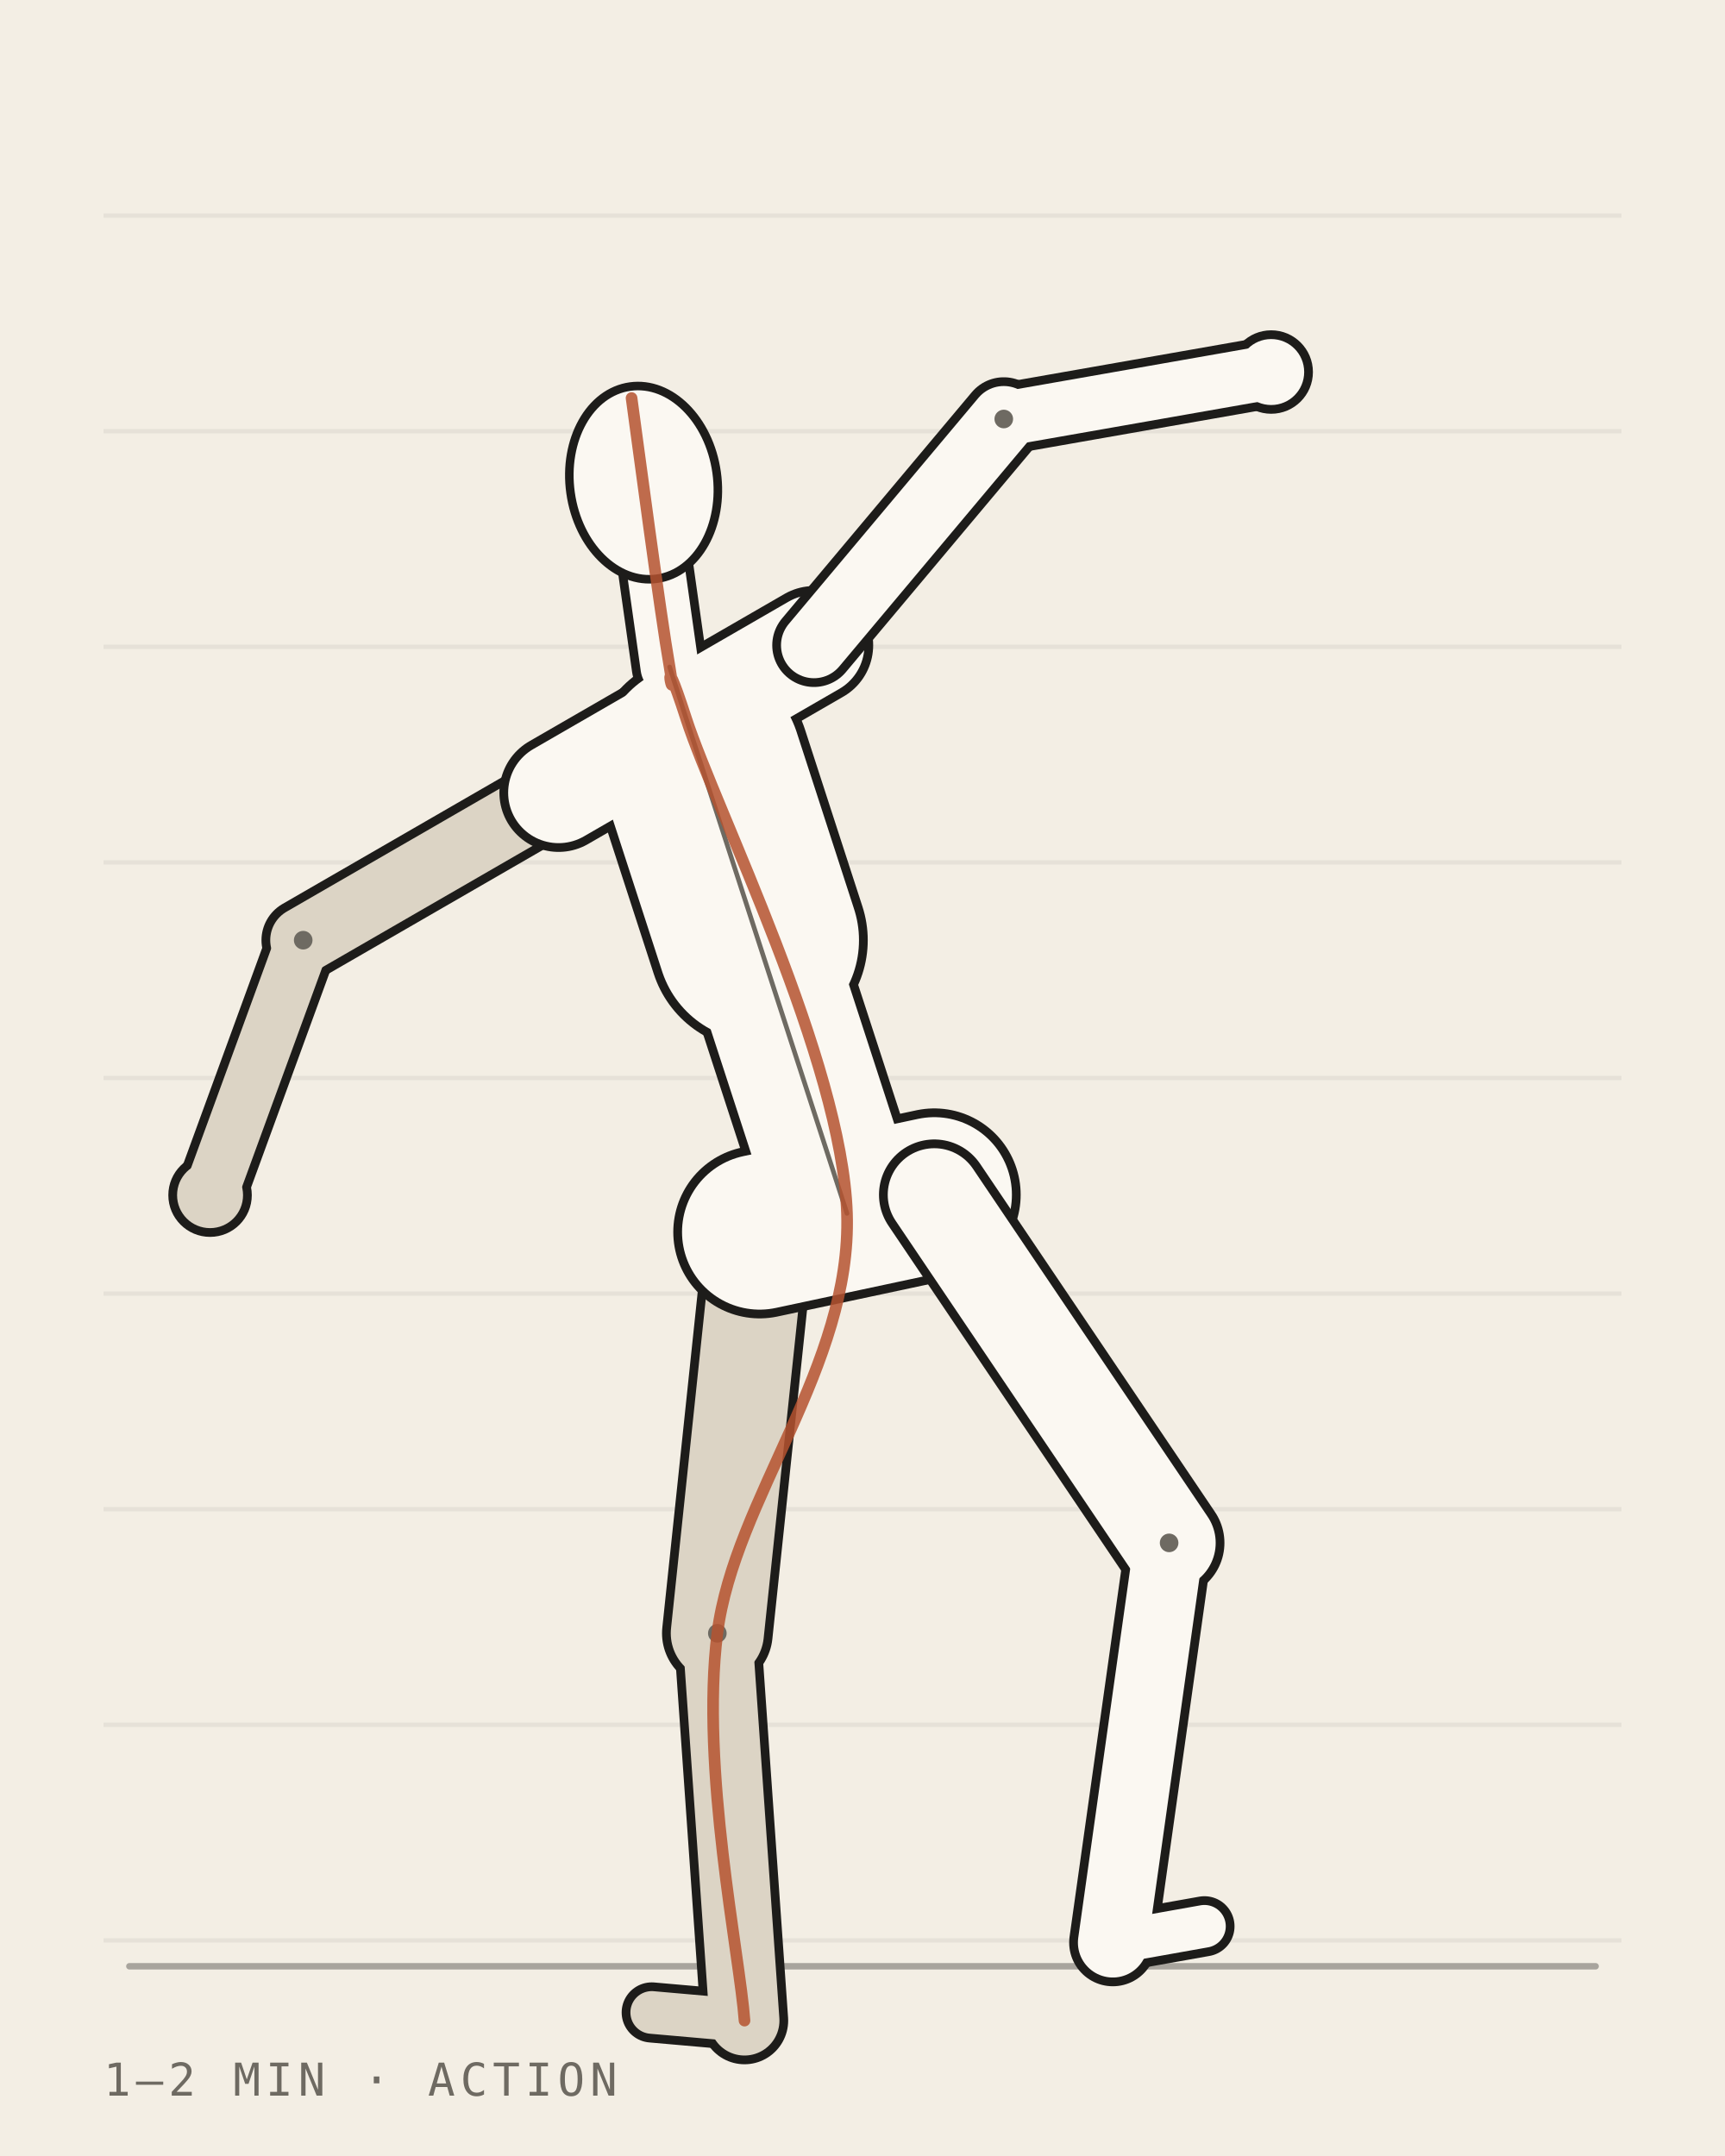
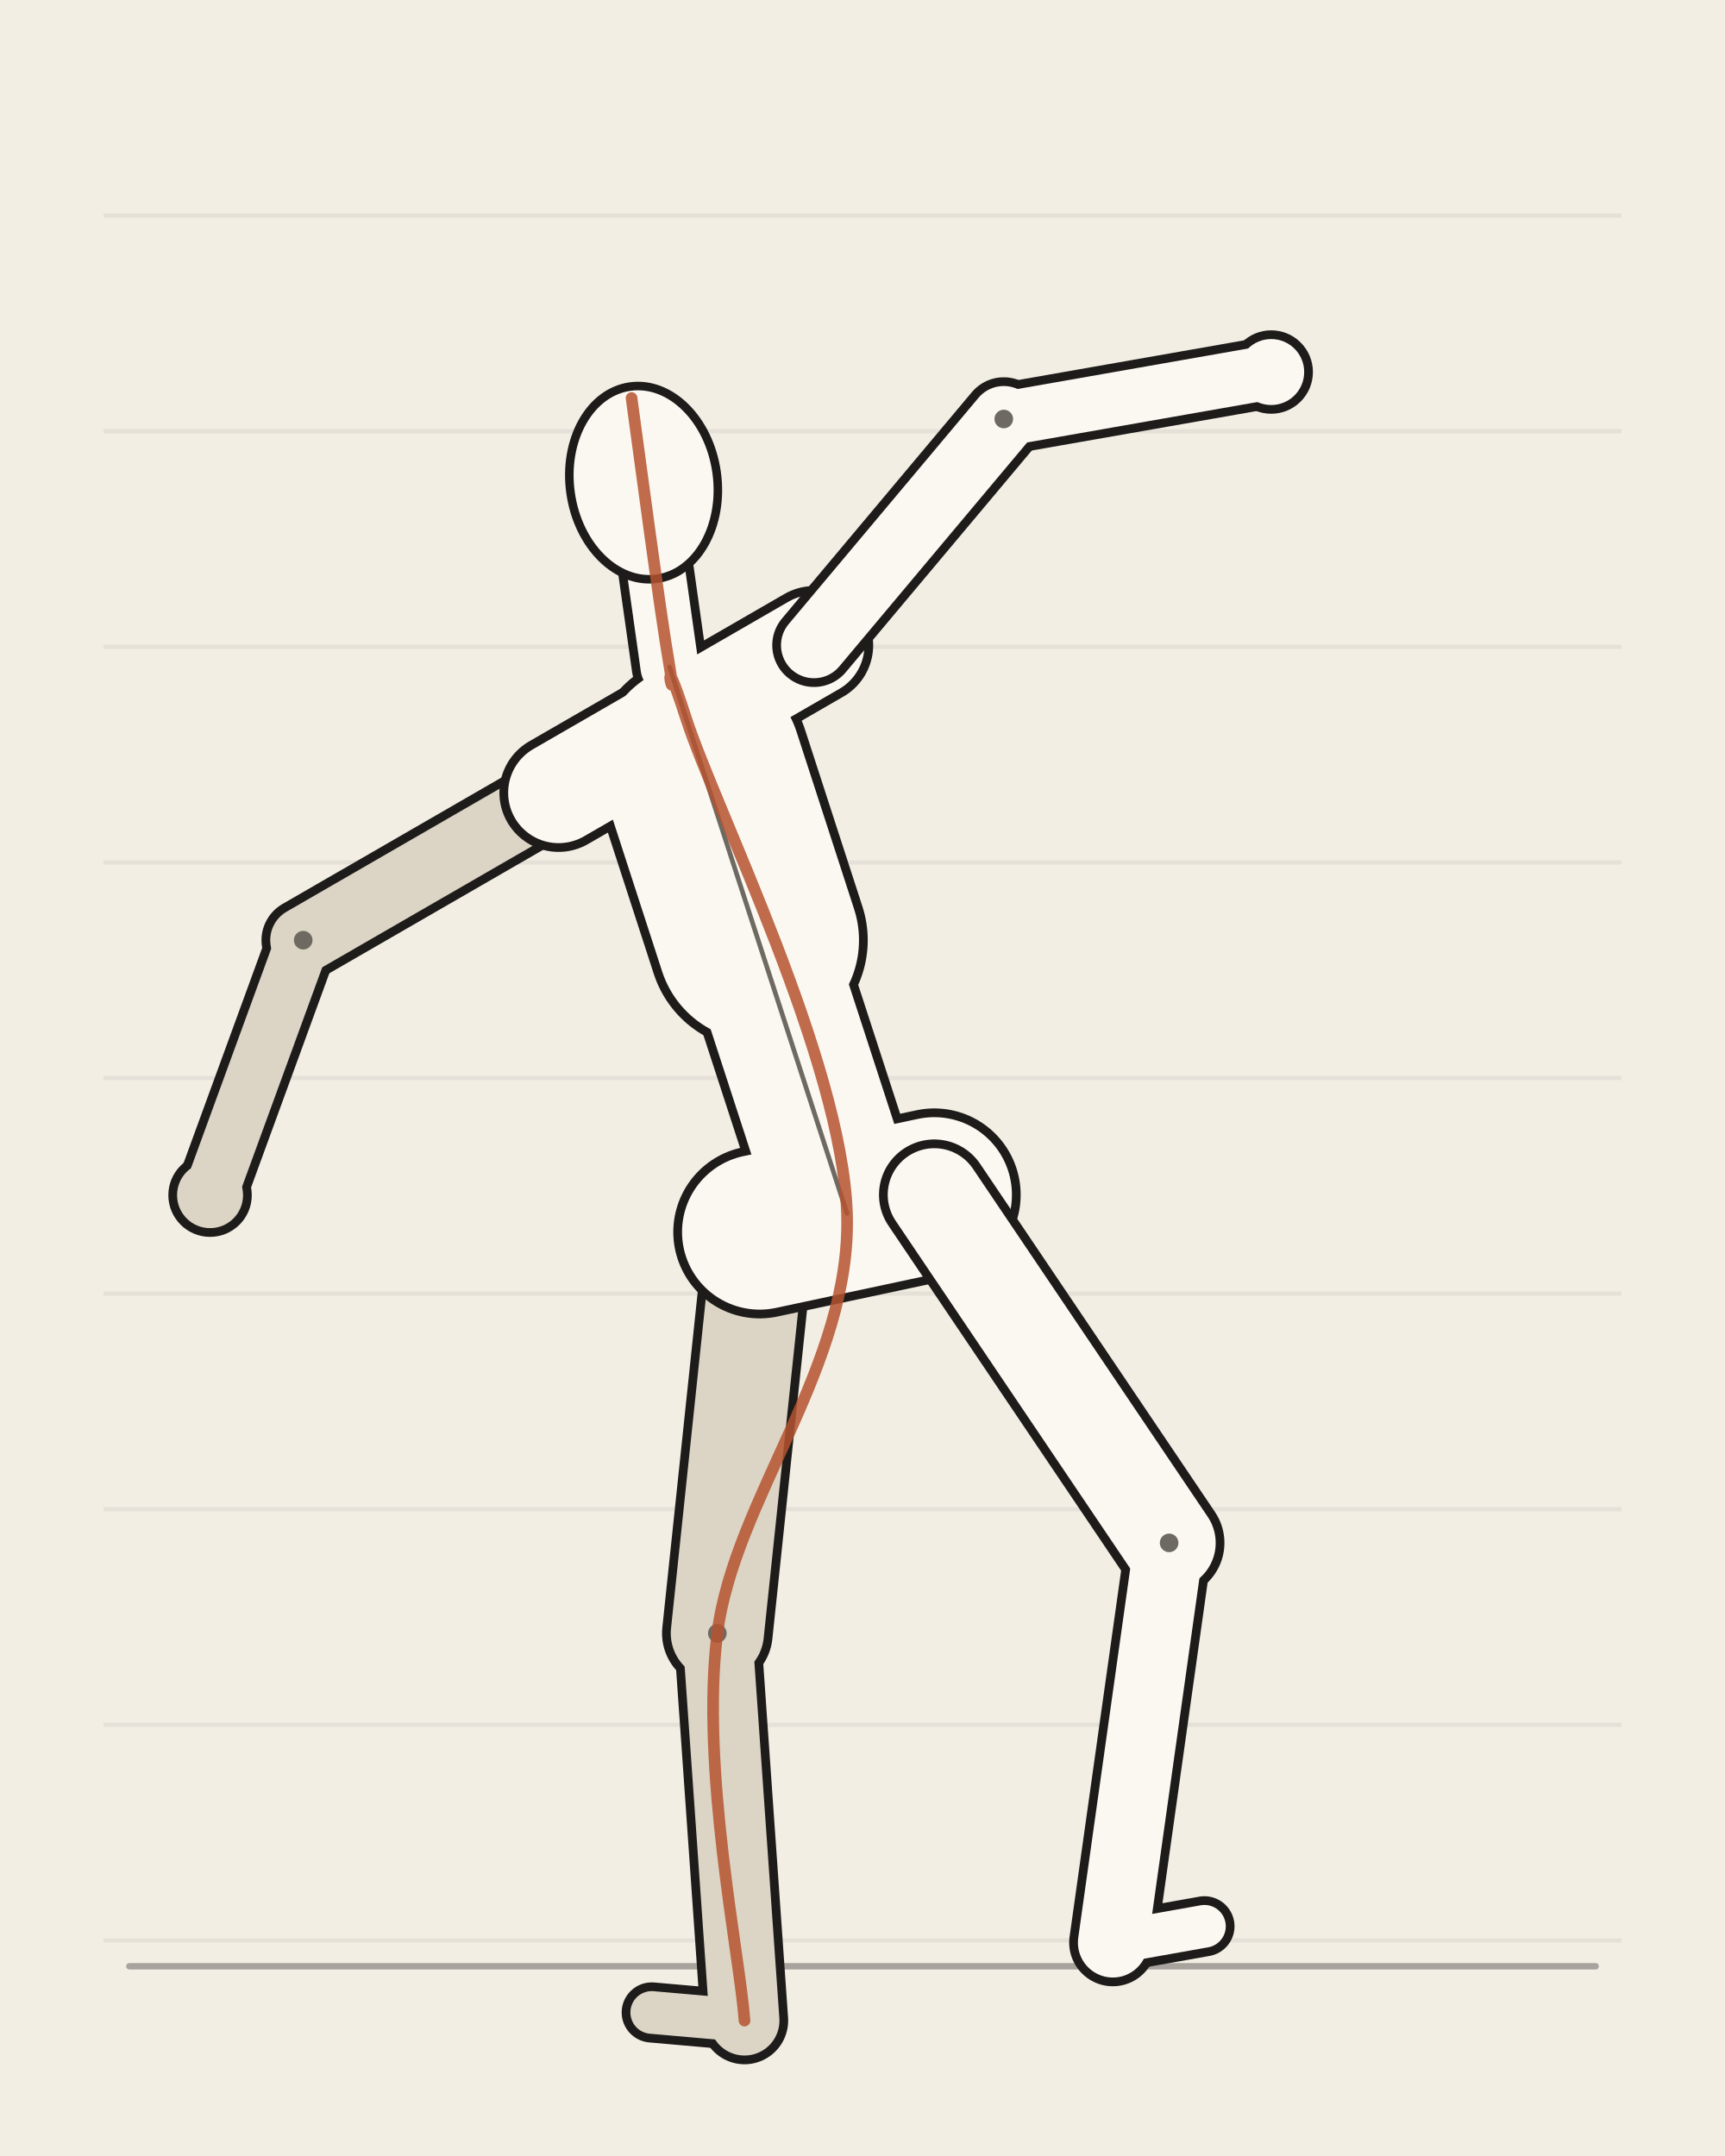
<svg xmlns="http://www.w3.org/2000/svg" viewBox="0 0 400 500" width="400" height="500" role="img" aria-label="duration short">
  <rect width="400" height="500" fill="#F3EEE4" />
  <g stroke="#1D1C1A" stroke-opacity="0.06" stroke-width="1">
    <line x1="24" y1="50" x2="376" y2="50" />
    <line x1="24" y1="100" x2="376" y2="100" />
    <line x1="24" y1="150" x2="376" y2="150" />
    <line x1="24" y1="200" x2="376" y2="200" />
    <line x1="24" y1="250" x2="376" y2="250" />
    <line x1="24" y1="300" x2="376" y2="300" />
    <line x1="24" y1="350" x2="376" y2="350" />
    <line x1="24" y1="400" x2="376" y2="400" />
    <line x1="24" y1="450" x2="376" y2="450" />
  </g>
  <line x1="30" y1="456" x2="370" y2="456" stroke="#1D1C1A" stroke-width="1.5" stroke-linecap="round" stroke-opacity="0.35" />
  <g transform="translate(200 456) scale(0.9) translate(-200 -456)">
    <line x1="173.5" y1="266.8" x2="162.6" y2="370.2" stroke="#1D1C1A" stroke-width="28.5" stroke-linecap="round" />
    <line x1="162.6" y1="370.2" x2="169.6" y2="470" stroke="#1D1C1A" stroke-width="22.5" stroke-linecap="round" />
    <line x1="169.6" y1="470" x2="145.7" y2="467.9" stroke="#1D1C1A" stroke-width="15.5" stroke-linecap="round" />
    <line x1="121.7" y1="153.6" x2="55.9" y2="191.6" stroke="#1D1C1A" stroke-width="21.5" stroke-linecap="round" />
    <line x1="55.9" y1="191.6" x2="31.9" y2="257.3" stroke="#1D1C1A" stroke-width="18.5" stroke-linecap="round" />
    <circle cx="31.9" cy="257.3" r="10.75" fill="#1D1C1A" />
    <line x1="173.5" y1="266.8" x2="162.6" y2="370.2" stroke="#DCD4C5" stroke-width="24" stroke-linecap="round" />
    <line x1="162.6" y1="370.2" x2="169.6" y2="470" stroke="#DCD4C5" stroke-width="18" stroke-linecap="round" />
    <line x1="169.6" y1="470" x2="145.7" y2="467.9" stroke="#DCD4C5" stroke-width="11" stroke-linecap="round" />
    <line x1="121.7" y1="153.6" x2="55.9" y2="191.6" stroke="#DCD4C5" stroke-width="17" stroke-linecap="round" />
    <line x1="55.9" y1="191.6" x2="31.9" y2="257.3" stroke="#DCD4C5" stroke-width="14" stroke-linecap="round" />
    <circle cx="31.9" cy="257.3" r="8.5" fill="#DCD4C5" />
    <line x1="121.7" y1="153.6" x2="187.5" y2="115.6" stroke="#1D1C1A" stroke-width="30.5" stroke-linecap="round" />
    <line x1="158.3" y1="146" x2="173.1" y2="191.6" stroke="#1D1C1A" stroke-width="56.5" stroke-linecap="round" />
    <line x1="173.1" y1="191.6" x2="196" y2="262" stroke="#1D1C1A" stroke-width="41.94" stroke-linecap="round" />
    <line x1="173.5" y1="266.8" x2="218.5" y2="257.2" stroke="#1D1C1A" stroke-width="44.5" stroke-linecap="round" />
    <line x1="150.3" y1="121.2" x2="144.7" y2="81.6" stroke="#1D1C1A" stroke-width="19.5" stroke-linecap="round" />
    <ellipse cx="143.6" cy="73.7" rx="19" ry="25" transform="rotate(-8 143.6 73.7)" fill="#1D1C1A" stroke="#1D1C1A" stroke-width="0" />
    <line x1="121.7" y1="153.6" x2="187.5" y2="115.6" stroke="#FBF8F2" stroke-width="26" stroke-linecap="round" />
    <line x1="158.3" y1="146" x2="173.1" y2="191.6" stroke="#FBF8F2" stroke-width="52" stroke-linecap="round" />
    <line x1="173.1" y1="191.6" x2="196" y2="262" stroke="#FBF8F2" stroke-width="37.44" stroke-linecap="round" />
    <line x1="173.5" y1="266.8" x2="218.5" y2="257.2" stroke="#FBF8F2" stroke-width="40" stroke-linecap="round" />
    <line x1="150.3" y1="121.2" x2="144.7" y2="81.6" stroke="#FBF8F2" stroke-width="15" stroke-linecap="round" />
    <ellipse cx="143.6" cy="73.7" rx="19" ry="25" transform="rotate(-8 143.6 73.7)" fill="#FBF8F2" stroke="#1D1C1A" stroke-width="2.2" />
    <line x1="218.5" y1="257.2" x2="279" y2="346.9" stroke="#1D1C1A" stroke-width="28.5" stroke-linecap="round" />
    <line x1="279" y1="346.9" x2="264.5" y2="449.9" stroke="#1D1C1A" stroke-width="22.5" stroke-linecap="round" />
    <line x1="264.5" y1="449.9" x2="288.1" y2="445.7" stroke="#1D1C1A" stroke-width="15.5" stroke-linecap="round" />
    <line x1="187.5" y1="115.6" x2="236.4" y2="57.3" stroke="#1D1C1A" stroke-width="21.5" stroke-linecap="round" />
    <line x1="236.4" y1="57.3" x2="305.3" y2="45.2" stroke="#1D1C1A" stroke-width="18.5" stroke-linecap="round" />
    <circle cx="305.3" cy="45.2" r="10.75" fill="#1D1C1A" />
    <line x1="218.5" y1="257.2" x2="279" y2="346.9" stroke="#FBF8F2" stroke-width="24" stroke-linecap="round" />
    <line x1="279" y1="346.9" x2="264.5" y2="449.9" stroke="#FBF8F2" stroke-width="18" stroke-linecap="round" />
    <line x1="264.5" y1="449.9" x2="288.1" y2="445.7" stroke="#FBF8F2" stroke-width="11" stroke-linecap="round" />
    <line x1="187.5" y1="115.6" x2="236.4" y2="57.3" stroke="#FBF8F2" stroke-width="17" stroke-linecap="round" />
    <line x1="236.4" y1="57.3" x2="305.3" y2="45.2" stroke="#FBF8F2" stroke-width="14" stroke-linecap="round" />
    <circle cx="305.3" cy="45.2" r="8.5" fill="#FBF8F2" />
    <polyline points="150.3,121.2 154.6,134.6 196,262" fill="none" stroke="#6E6A62" stroke-width="1.2" stroke-linecap="round" stroke-linejoin="round" />
    <circle cx="236.4" cy="57.3" r="2.4" fill="#6E6A62" />
    <circle cx="279" cy="346.9" r="2.4" fill="#6E6A62" />
    <circle cx="55.9" cy="191.6" r="2.4" fill="#6E6A62" />
    <circle cx="162.6" cy="370.2" r="2.4" fill="#6E6A62" />
    <path d="M140.5,51.9 C142.1,63.5 147.9,107.5 150.3,121.2 C152.6,135 147,111.1 154.6,134.6 C162.2,158 194.7,222.7 196,262 C197.3,301.3 167,335.6 162.6,370.2 C158.2,404.9 168.4,453.3 169.6,470" fill="none" stroke="#B5532F" stroke-width="3" stroke-linecap="round" stroke-opacity="0.85" stroke-dasharray="0" />
  </g>
-   <text x="24" y="486" font-family="ui-monospace, SFMono-Regular, Menlo, monospace" font-size="10.5" letter-spacing="1.2" fill="#6E6A62">1–2 MIN · ACTION</text>
</svg>
